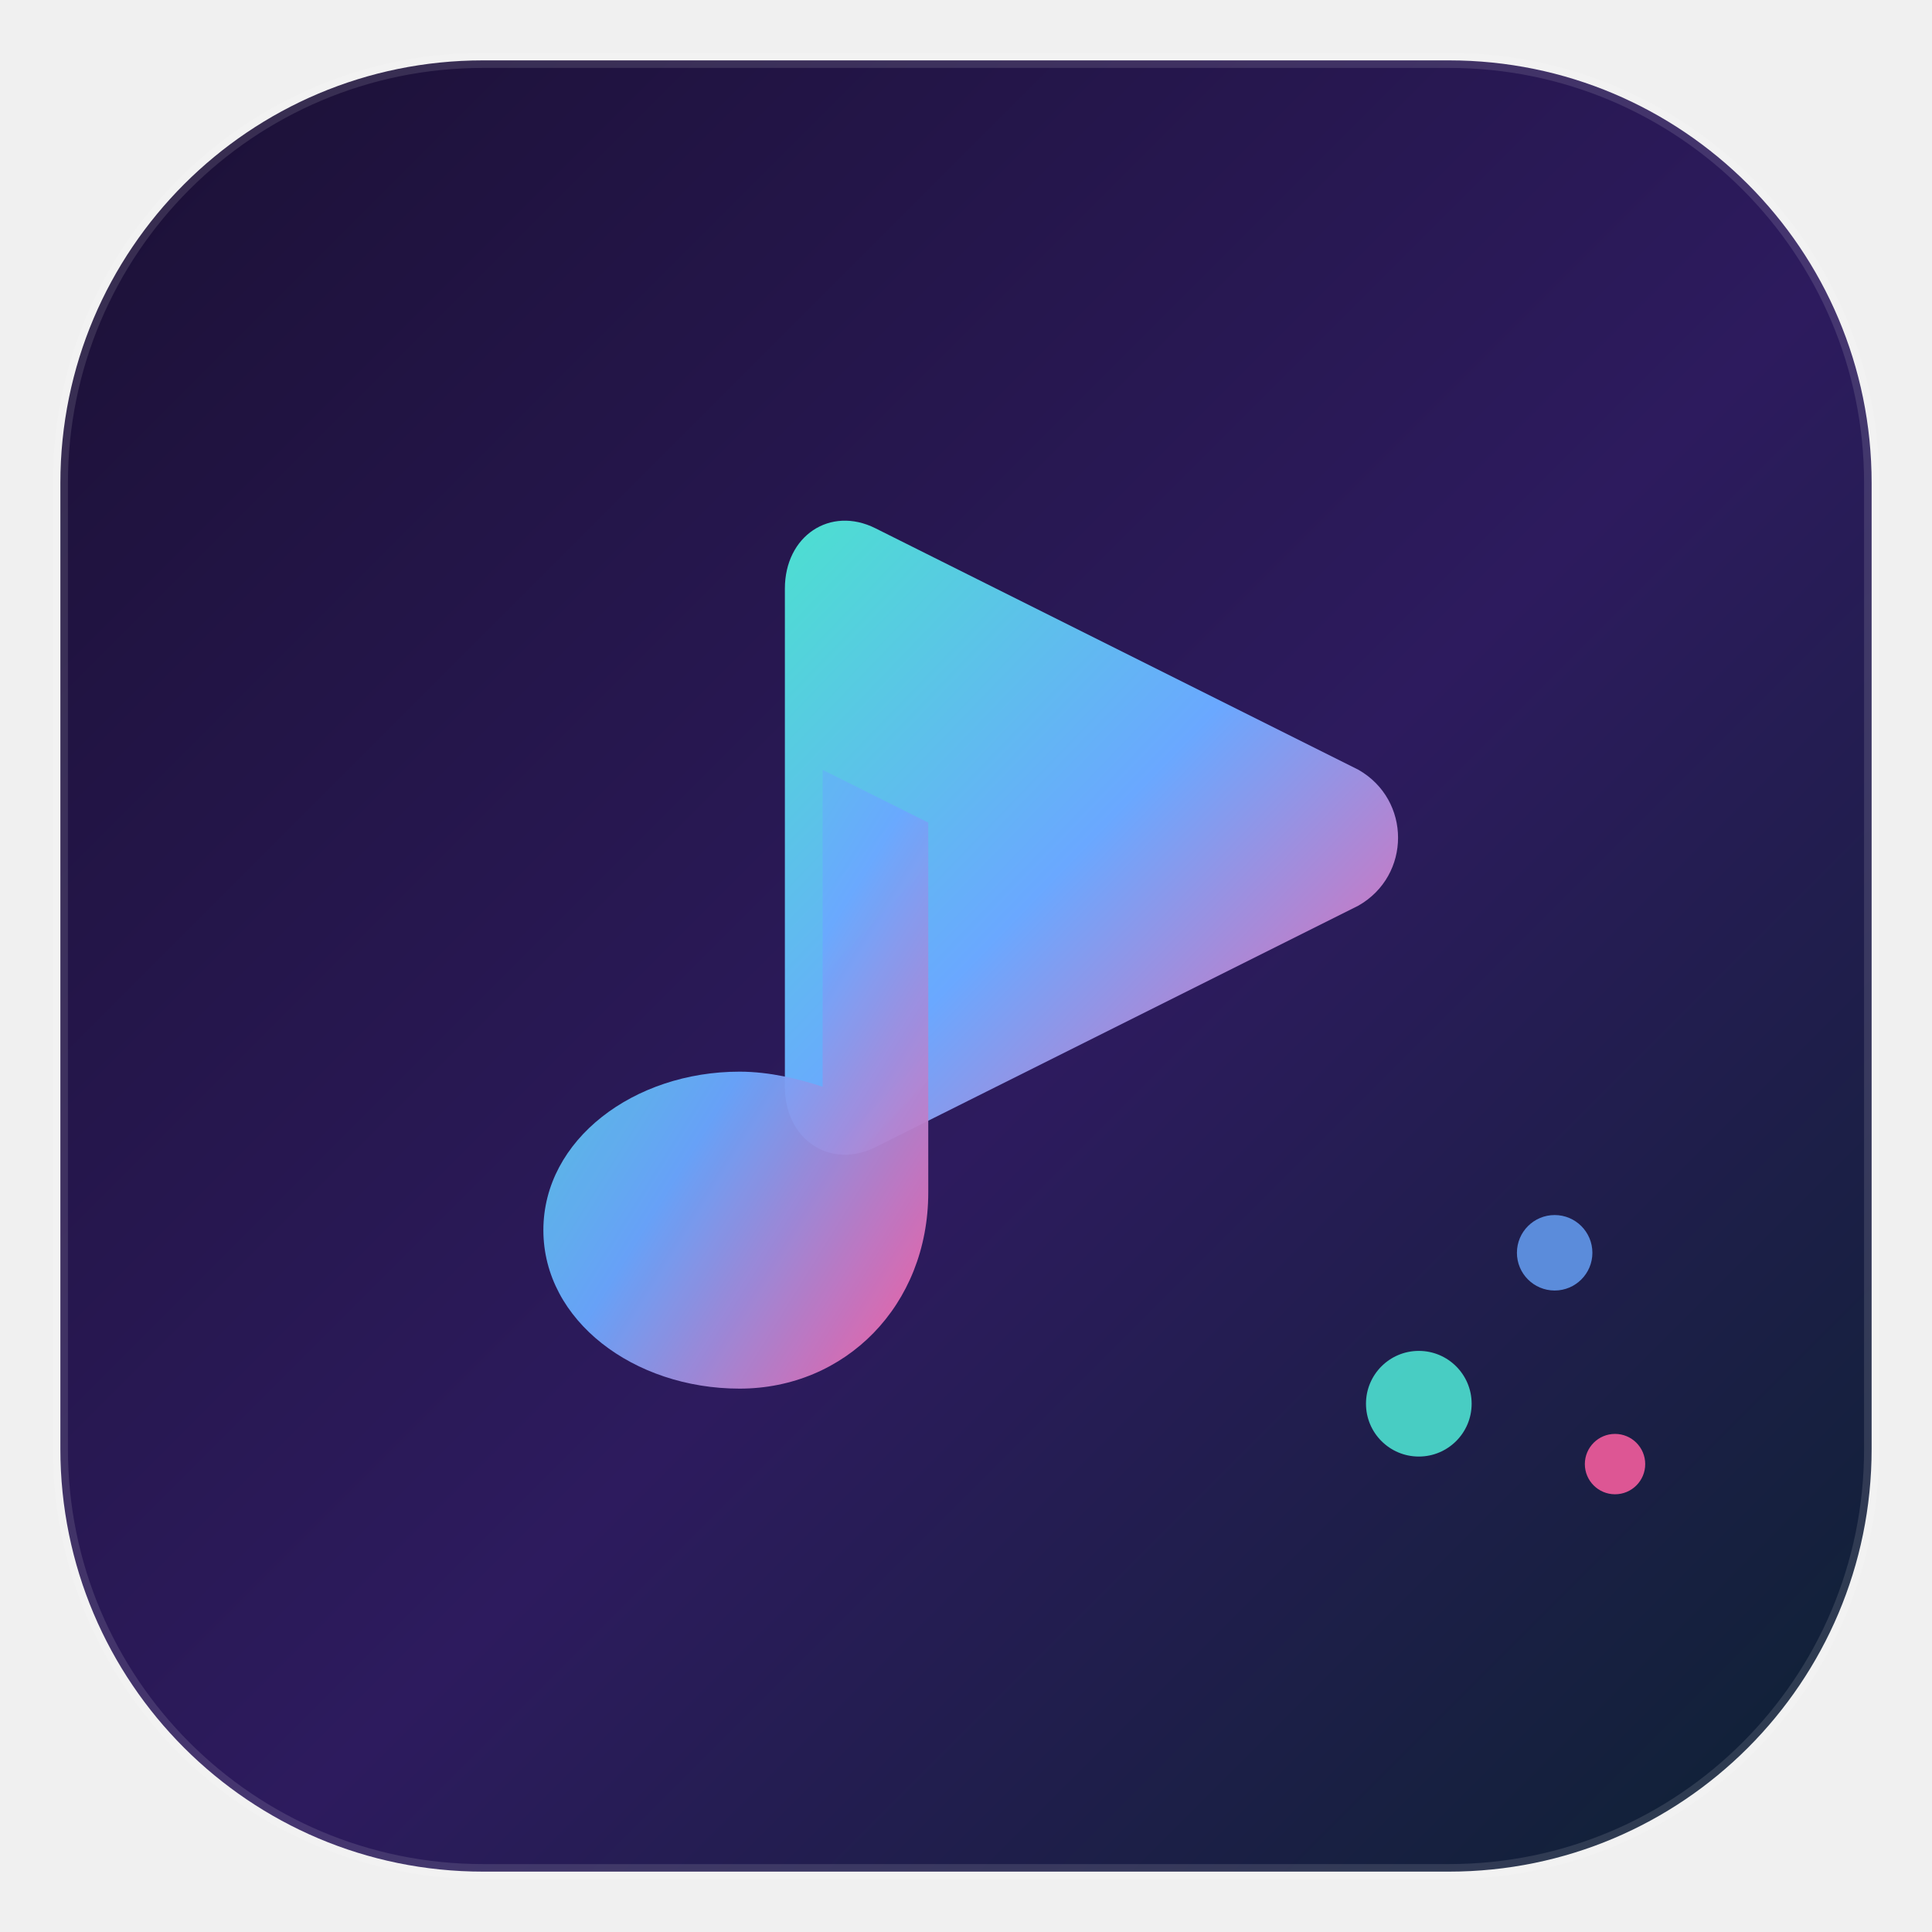
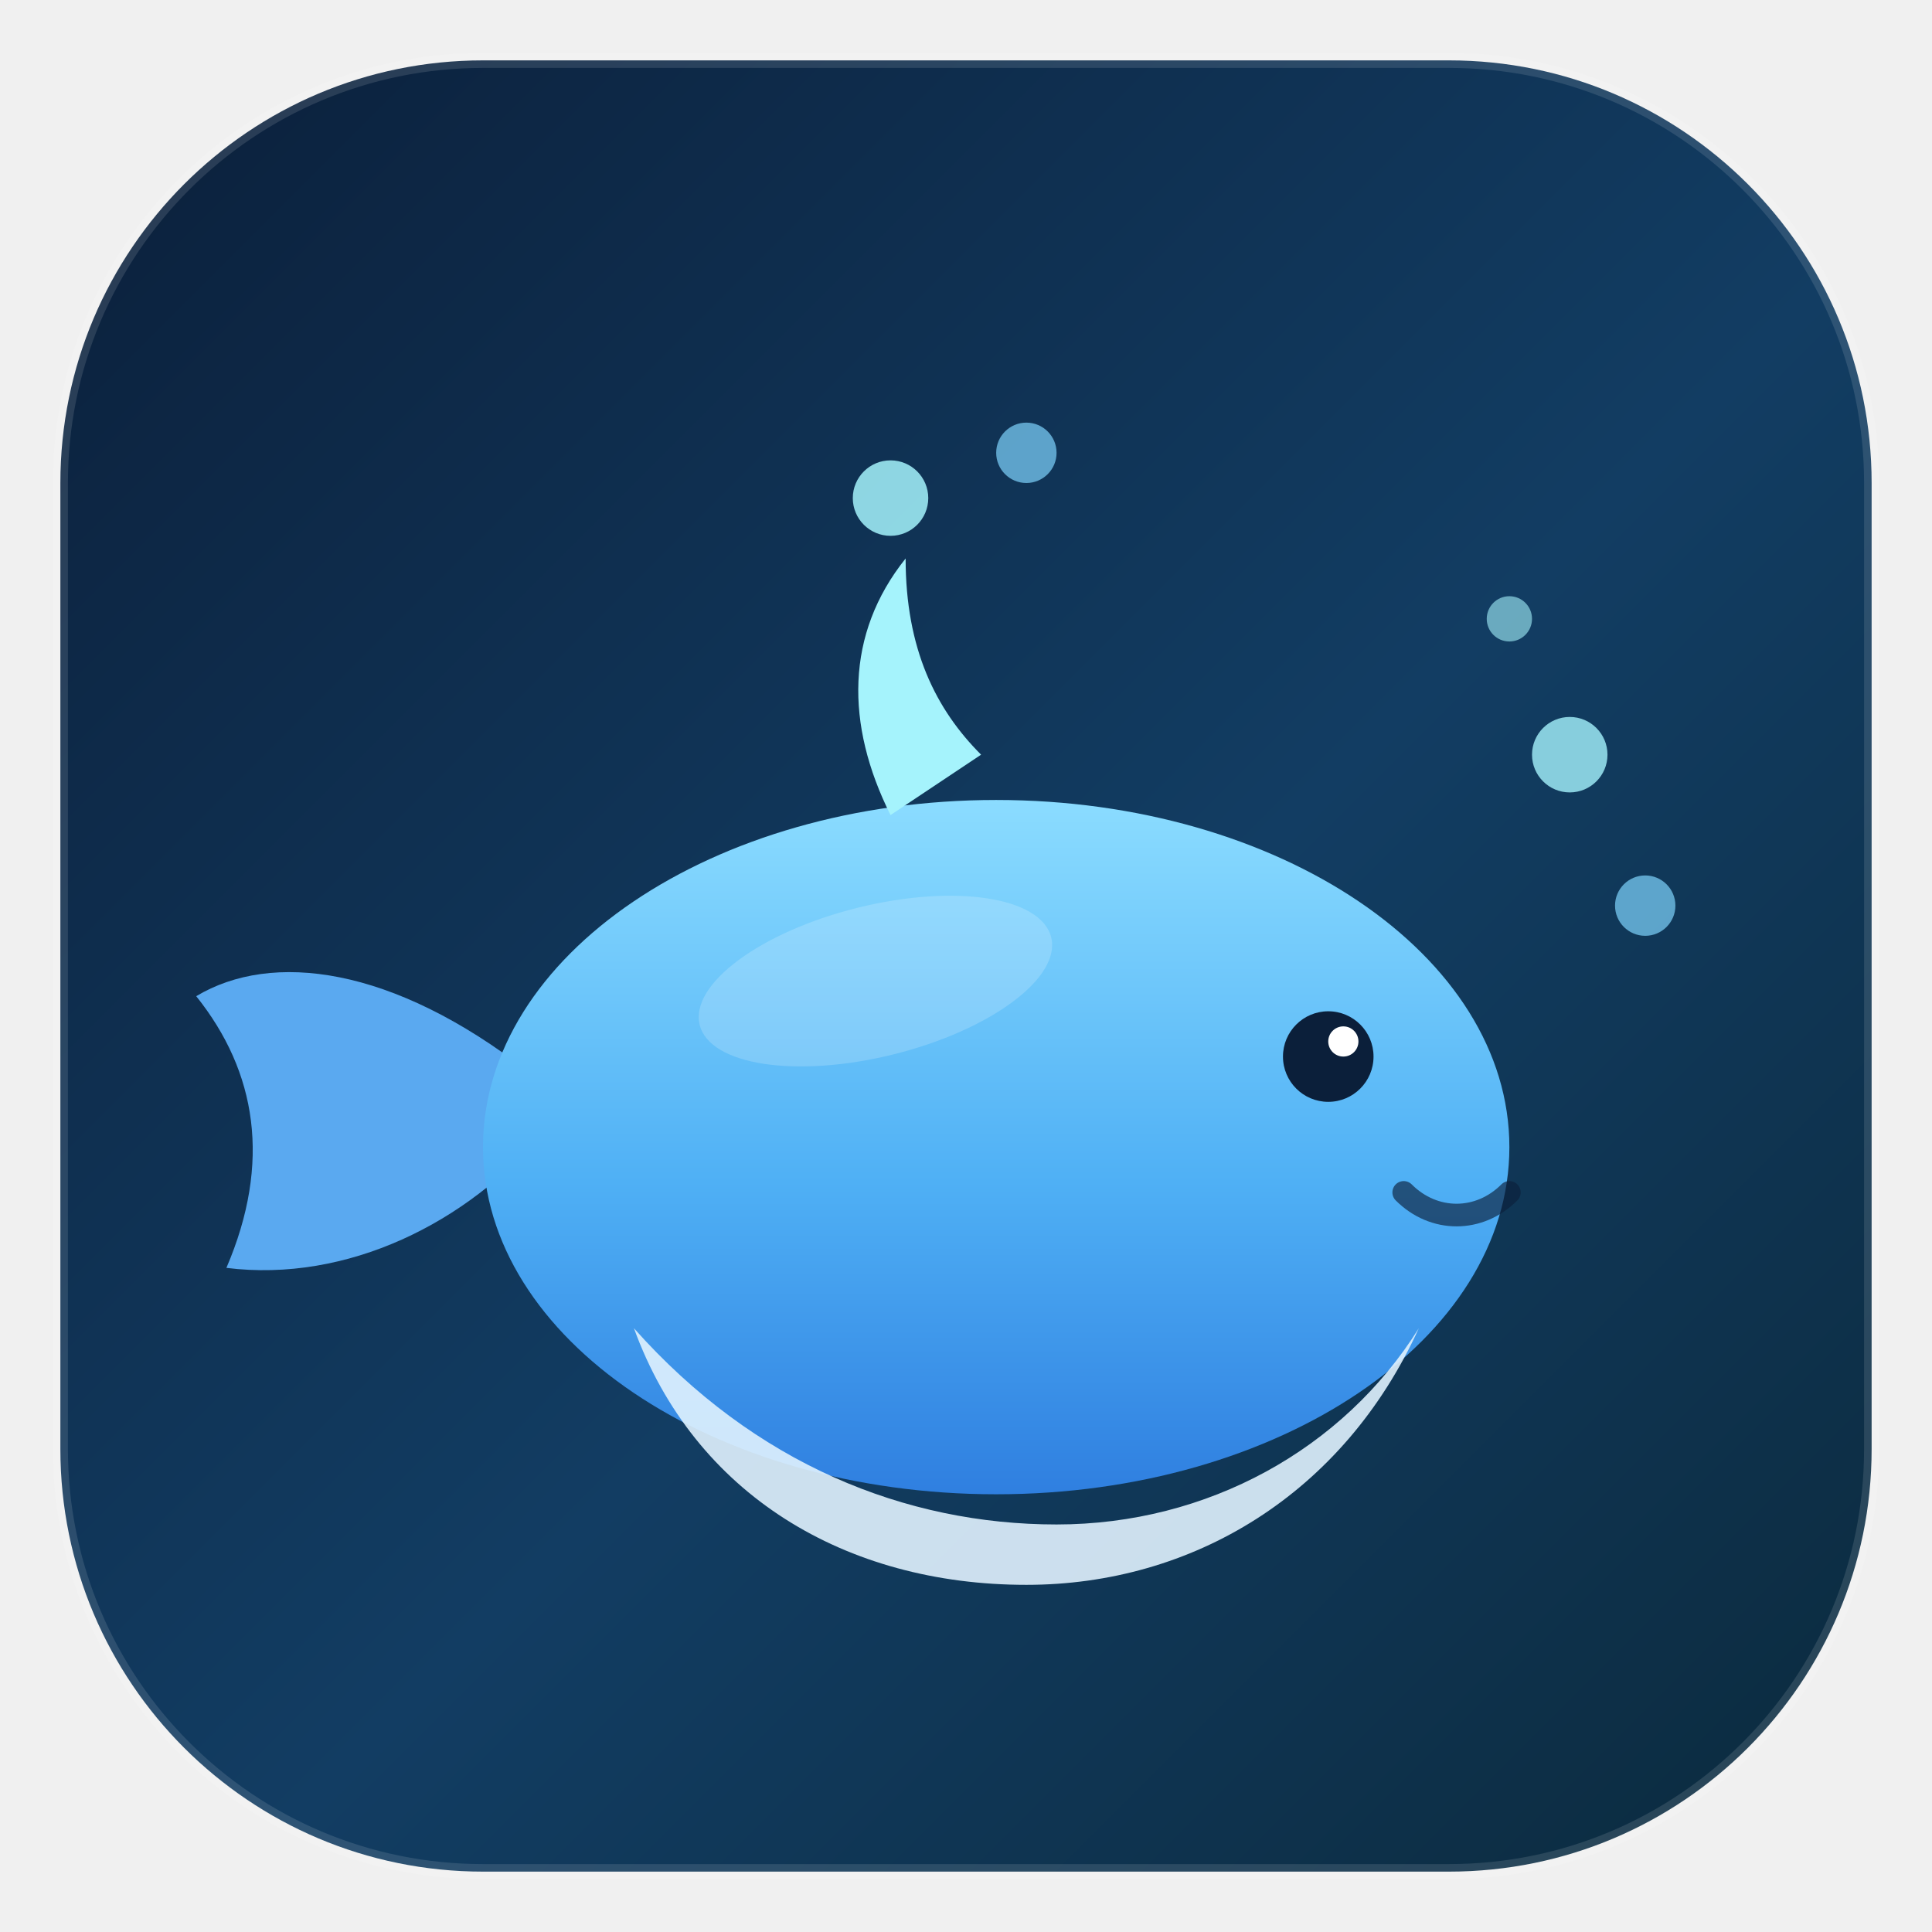
- <svg xmlns="http://www.w3.org/2000/svg" viewBox="0 0 256 256" width="256" height="256" role="img" aria-label="Douyin Tools">
+ <svg xmlns="http://www.w3.org/2000/svg" viewBox="0 0 256 256" width="256" height="256" role="img" aria-label="大肥鱼刷抖音">
  <defs>
    <linearGradient id="bg" x1="0" y1="0" x2="1" y2="1">
-       <stop offset="0" stop-color="#1b1035" />
-       <stop offset="0.55" stop-color="#2d1b5e" />
-       <stop offset="1" stop-color="#0d2233" />
+       <stop offset="0" stop-color="#0b1f3a" />
+       <stop offset="0.55" stop-color="#123d63" />
+       <stop offset="1" stop-color="#0b2a3d" />
    </linearGradient>
-     <linearGradient id="note" x1="0" y1="0" x2="1" y2="1">
-       <stop offset="0" stop-color="#4ce0d0" />
-       <stop offset="0.5" stop-color="#6aa8ff" />
-       <stop offset="1" stop-color="#ff5fa2" />
+     <linearGradient id="body" x1="0" y1="0" x2="0" y2="1">
+       <stop offset="0" stop-color="#8bdcff" />
+       <stop offset="0.55" stop-color="#4fb0f5" />
+       <stop offset="1" stop-color="#2f7fe0" />
    </linearGradient>
  </defs>
  <rect x="8" y="8" width="240" height="240" rx="56" fill="url(#bg)" />
  <rect x="8" y="8" width="240" height="240" rx="56" fill="none" stroke="#ffffff" stroke-opacity="0.12" stroke-width="2" />
-   <path d="M104 78c0-7 6-11 12-8l64 32c7 4 7 14 0 18l-64 32c-6 3-12-1-12-8V78z" fill="url(#note)" />
-   <path d="M98 184c-14 0-26-9-26-21s12-21 26-21c4 0 8 1 11 2v-42l14 7v49c0 15-11 26-25 26z" fill="url(#note)" opacity="0.95" />
-   <circle cx="188" cy="186" r="7" fill="#4ce0d0" opacity="0.9" />
-   <circle cx="206" cy="166" r="5" fill="#6aa8ff" opacity="0.8" />
-   <circle cx="214" cy="194" r="4" fill="#ff5fa2" opacity="0.85" />
+   <path d="M70 142C52 128 36 126 26 132C34 142 36 154 30 168C46 170 62 162 72 150Z" fill="#5aa9f0" />
+   <ellipse cx="132" cy="152" rx="68" ry="46" fill="url(#body)" />
+   <path d="M84 176C100 194 120 202 140 202C160 202 178 192 188 176C178 198 158 210 136 210C112 210 92 198 84 176Z" fill="#e0f2fe" opacity="0.9" />
+   <path d="M118 108C112 96 112 84 120 74C120 86 124 94 130 100Z" fill="#a5f3fc" />
+   <circle cx="118" cy="66" r="5" fill="#a5f3fc" opacity="0.85" />
+   <circle cx="136" cy="60" r="4" fill="#7dd3fc" opacity="0.7" />
+   <circle cx="176" cy="140" r="6" fill="#0b1f3a" />
+   <circle cx="178" cy="138" r="2" fill="#ffffff" />
+   <path d="M186 158C190 162 196 162 200 158" stroke="#0b1f3a" stroke-width="3" stroke-linecap="round" fill="none" opacity="0.65" />
+   <ellipse cx="116" cy="130" rx="24" ry="10" fill="#ffffff" opacity="0.18" transform="rotate(-14 116 130)" />
+   <circle cx="208" cy="100" r="5" fill="#a5f3fc" opacity="0.8" />
+   <circle cx="218" cy="120" r="4" fill="#7dd3fc" opacity="0.7" />
+   <circle cx="200" cy="82" r="3" fill="#a5f3fc" opacity="0.6" />
</svg>
